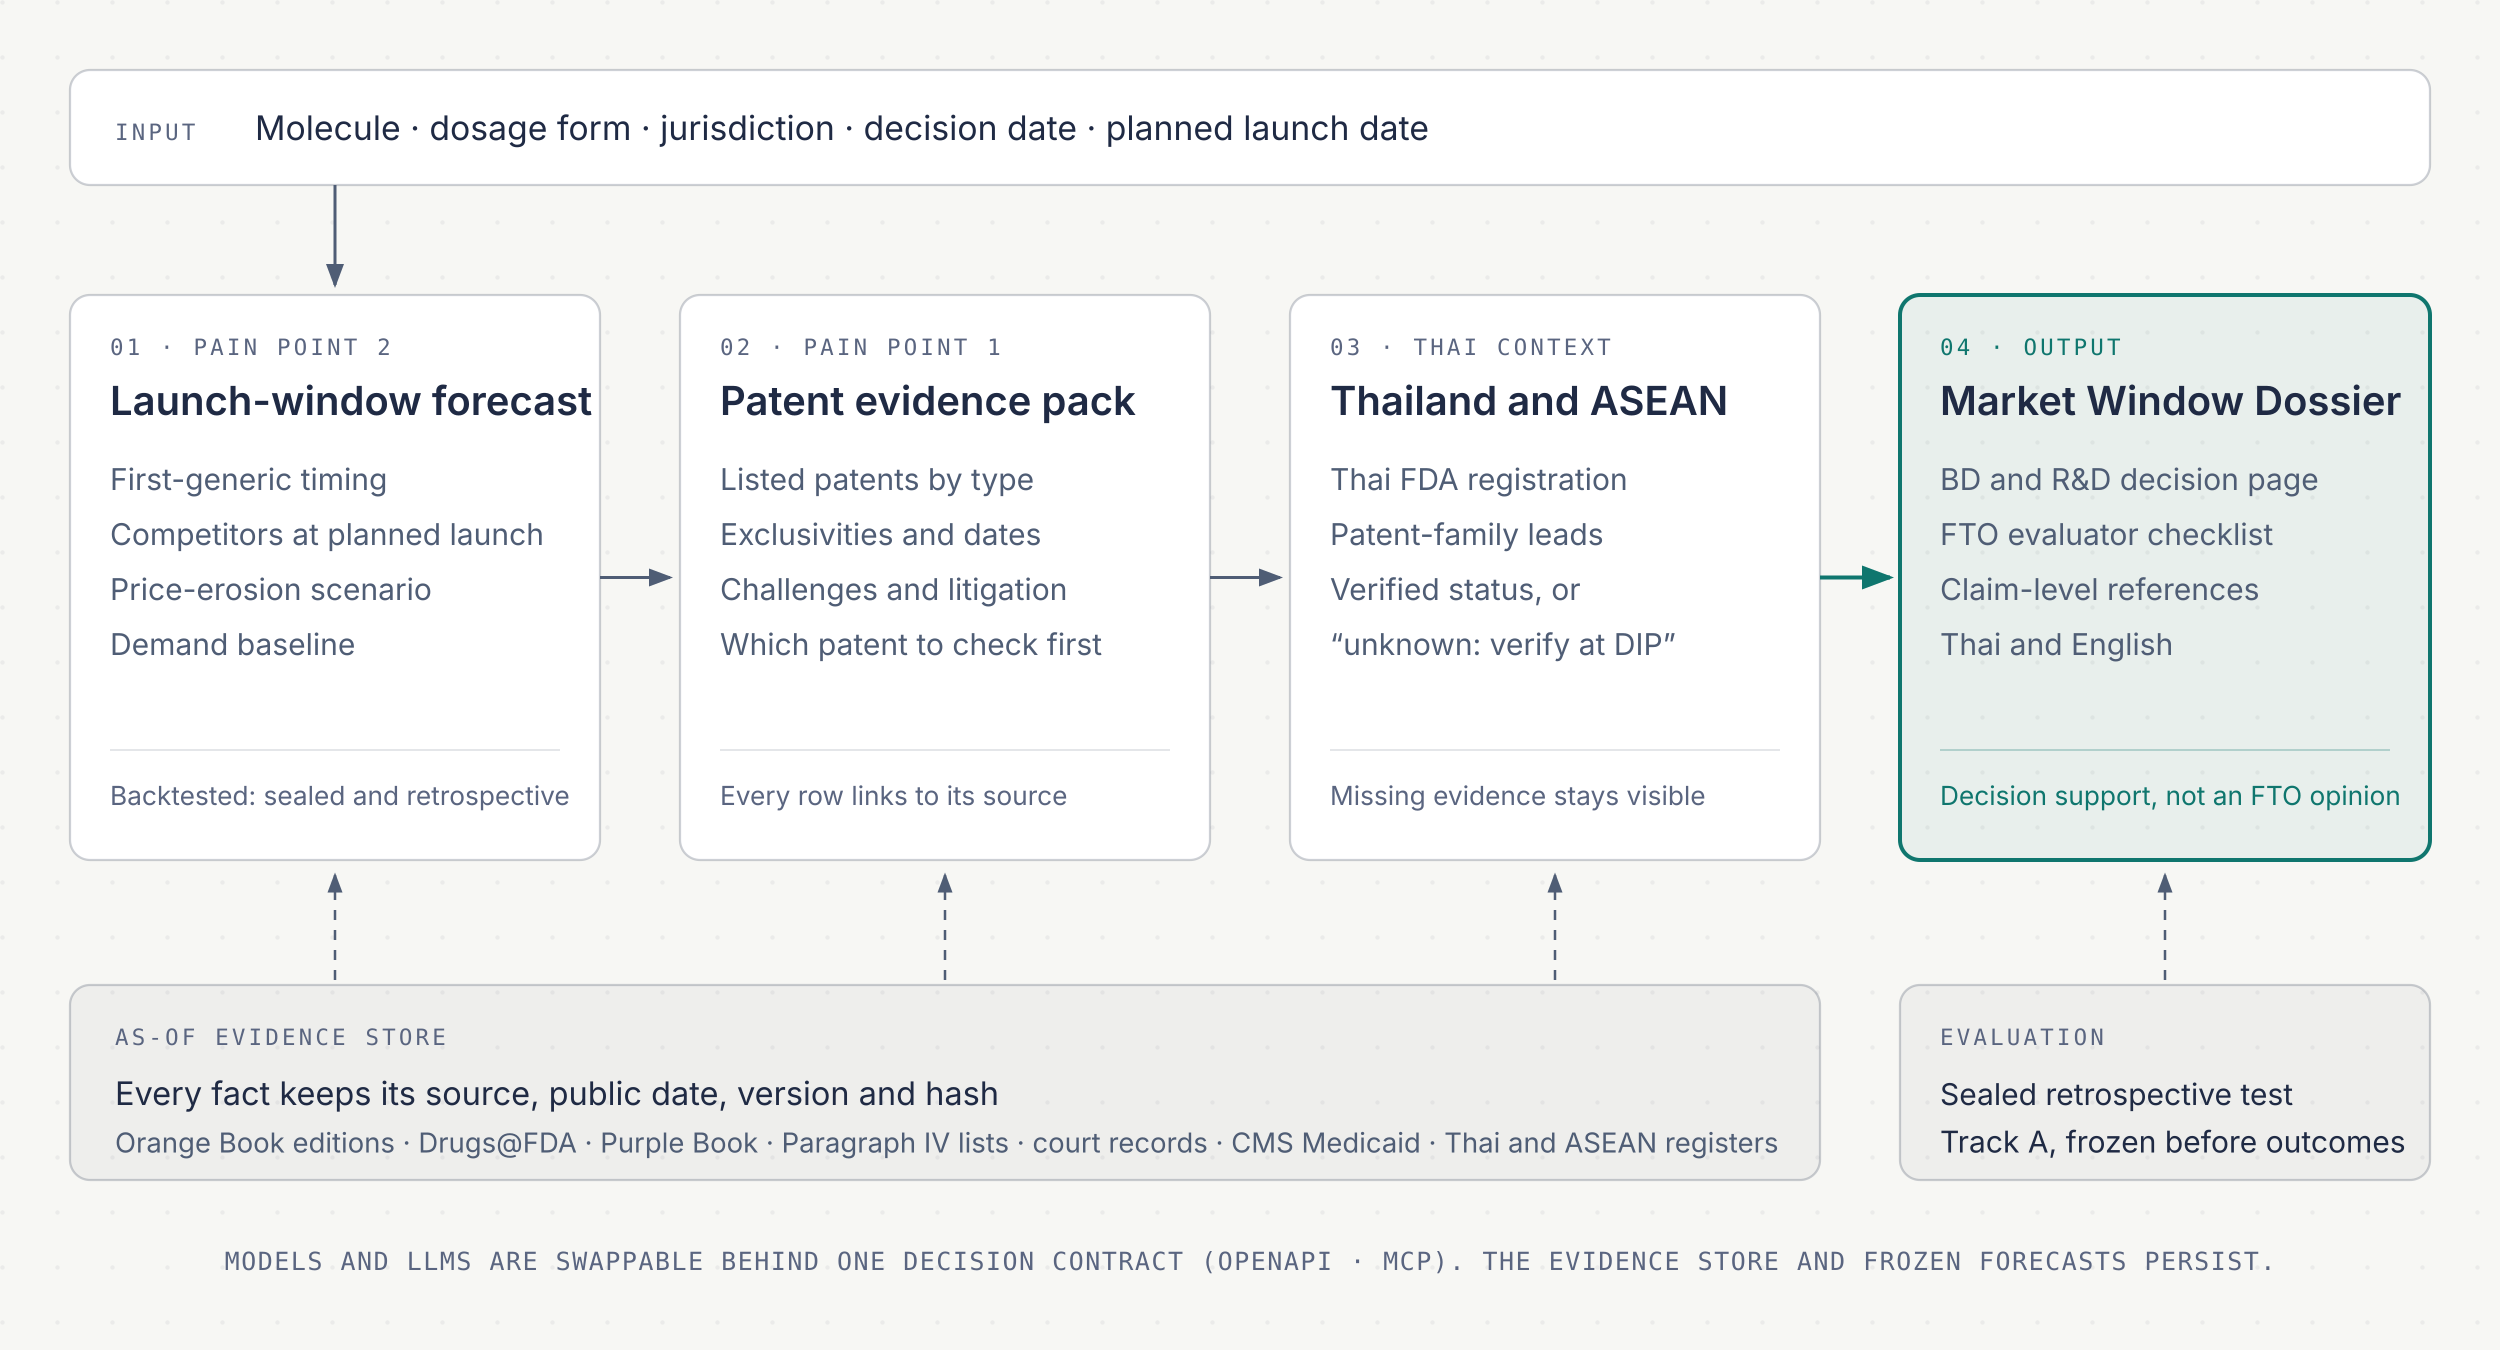
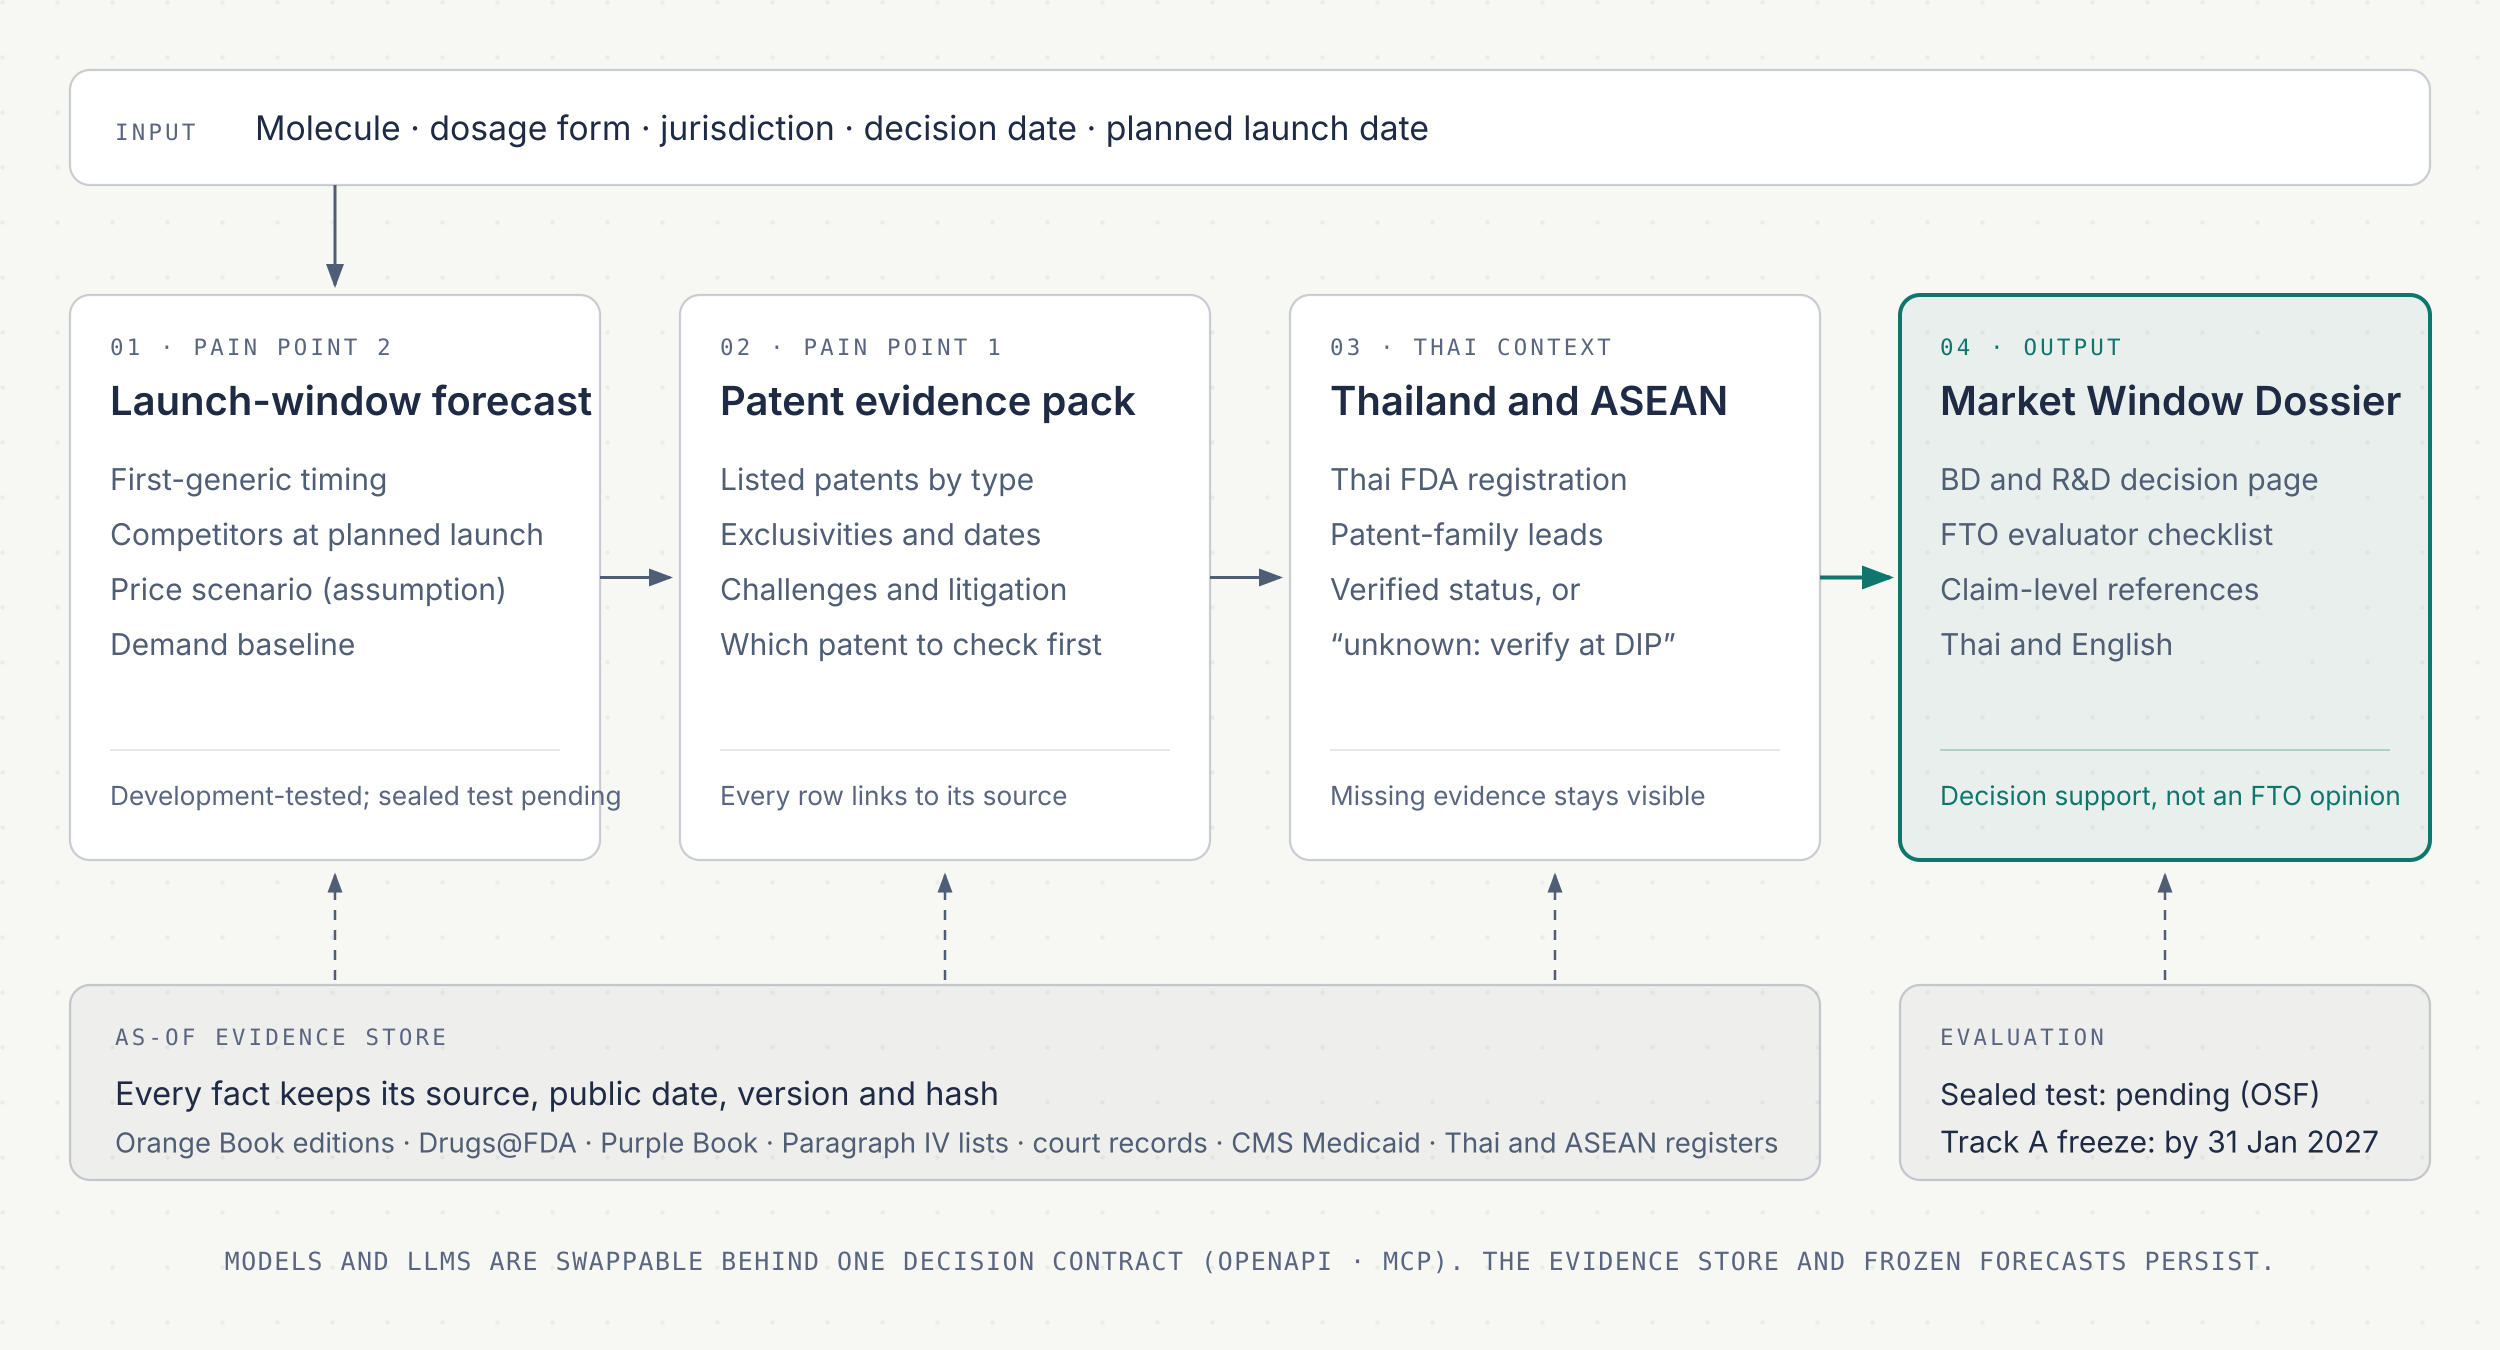
<svg xmlns="http://www.w3.org/2000/svg" viewBox="0 0 1000 540" role="img" aria-labelledby="mwd-flow-title mwd-flow-desc" id="market-window-flow-root">
  <defs>
    <pattern id="market-window-flow-dots" width="22" height="22" patternUnits="userSpaceOnUse">
      <circle cx="1" cy="1" r="0.9" fill="#1f2a44" fill-opacity="0.10" />
    </pattern>
    <marker id="market-window-flow-arrow" markerWidth="8" markerHeight="6" refX="7" refY="3" orient="auto">
      <polygon points="0 0, 8 3, 0 6" fill="#4f5d75" />
    </marker>
    <marker id="market-window-flow-arrow-accent" markerWidth="8" markerHeight="6" refX="7" refY="3" orient="auto">
      <polygon points="0 0, 8 3, 0 6" fill="#0f766e" />
    </marker>
  </defs>
  <rect width="100%" height="100%" fill="#f7f7f4" />
  <rect width="100%" height="100%" fill="url(#market-window-flow-dots)" opacity="0.55" />
  <rect x="28" y="28" width="944" height="46" rx="8" fill="#ffffff" stroke="#1f2a44" stroke-opacity="0.22" stroke-width="0.9" />
  <text x="46" y="56" fill="#5a6580" font-size="9" font-family="ui-monospace, 'SF Mono', Consolas, monospace" letter-spacing="0.14em">INPUT</text>
  <text x="102" y="56" fill="#1f2a44" font-size="13.5" font-family="system-ui, -apple-system, 'Segoe UI', sans-serif">Molecule · dosage form · jurisdiction · decision date · planned launch date</text>
  <line x1="134" y1="74" x2="134" y2="114" stroke="#4f5d75" stroke-width="1.2" marker-end="url(#market-window-flow-arrow)" />
  <g font-family="system-ui, -apple-system, 'Segoe UI', sans-serif">
    <rect x="28" y="118" width="212" height="226" rx="8" fill="#ffffff" stroke="#1f2a44" stroke-opacity="0.22" stroke-width="0.9" />
    <text x="44" y="142" fill="#5a6580" font-size="9" font-family="ui-monospace, 'SF Mono', Consolas, monospace" letter-spacing="0.14em">01 · PAIN POINT 2</text>
    <text x="44" y="166" fill="#1f2a44" font-size="16" font-weight="600">Launch-window forecast</text>
    <g fill="#4f5d75" font-size="12">
      <text x="44" y="196">First-generic timing</text>
      <text x="44" y="218">Competitors at planned launch</text>
-       <text x="44" y="240">Price-erosion scenario</text>
+       <text x="44" y="240">Price scenario (assumption)</text>
      <text x="44" y="262">Demand baseline</text>
    </g>
    <line x1="44" y1="300" x2="224" y2="300" stroke="#1f2a44" stroke-opacity="0.12" stroke-width="0.8" />
-     <text x="44" y="322" fill="#5a6580" font-size="10.5">Backtested: sealed and retrospective</text>
+     <text x="44" y="322" fill="#5a6580" font-size="10.5">Development-tested; sealed test pending</text>
    <rect x="272" y="118" width="212" height="226" rx="8" fill="#ffffff" stroke="#1f2a44" stroke-opacity="0.22" stroke-width="0.9" />
    <text x="288" y="142" fill="#5a6580" font-size="9" font-family="ui-monospace, 'SF Mono', Consolas, monospace" letter-spacing="0.14em">02 · PAIN POINT 1</text>
    <text x="288" y="166" fill="#1f2a44" font-size="16" font-weight="600">Patent evidence pack</text>
    <g fill="#4f5d75" font-size="12">
      <text x="288" y="196">Listed patents by type</text>
      <text x="288" y="218">Exclusivities and dates</text>
      <text x="288" y="240">Challenges and litigation</text>
      <text x="288" y="262">Which patent to check first</text>
    </g>
    <line x1="288" y1="300" x2="468" y2="300" stroke="#1f2a44" stroke-opacity="0.12" stroke-width="0.8" />
    <text x="288" y="322" fill="#5a6580" font-size="10.5">Every row links to its source</text>
    <rect x="516" y="118" width="212" height="226" rx="8" fill="#ffffff" stroke="#1f2a44" stroke-opacity="0.22" stroke-width="0.9" />
    <text x="532" y="142" fill="#5a6580" font-size="9" font-family="ui-monospace, 'SF Mono', Consolas, monospace" letter-spacing="0.14em">03 · THAI CONTEXT</text>
    <text x="532" y="166" fill="#1f2a44" font-size="16" font-weight="600">Thailand and ASEAN</text>
    <g fill="#4f5d75" font-size="12">
      <text x="532" y="196">Thai FDA registration</text>
      <text x="532" y="218">Patent-family leads</text>
      <text x="532" y="240">Verified status, or</text>
      <text x="532" y="262">“unknown: verify at DIP”</text>
    </g>
    <line x1="532" y1="300" x2="712" y2="300" stroke="#1f2a44" stroke-opacity="0.12" stroke-width="0.8" />
    <text x="532" y="322" fill="#5a6580" font-size="10.5">Missing evidence stays visible</text>
    <rect x="760" y="118" width="212" height="226" rx="8" fill="#0f766e" fill-opacity="0.06" stroke="#0f766e" stroke-width="1.6" />
    <text x="776" y="142" fill="#0f766e" font-size="9" font-family="ui-monospace, 'SF Mono', Consolas, monospace" letter-spacing="0.14em">04 · OUTPUT</text>
    <text x="776" y="166" fill="#1f2a44" font-size="16" font-weight="600">Market Window Dossier</text>
    <g fill="#4f5d75" font-size="12">
      <text x="776" y="196">BD and R&amp;D decision page</text>
      <text x="776" y="218">FTO evaluator checklist</text>
      <text x="776" y="240">Claim-level references</text>
      <text x="776" y="262">Thai and English</text>
    </g>
    <line x1="776" y1="300" x2="956" y2="300" stroke="#0f766e" stroke-opacity="0.25" stroke-width="0.8" />
    <text x="776" y="322" fill="#0f766e" font-size="10.5">Decision support, not an FTO opinion</text>
  </g>
  <line x1="240" y1="231" x2="268" y2="231" stroke="#4f5d75" stroke-width="1.2" marker-end="url(#market-window-flow-arrow)" />
  <line x1="484" y1="231" x2="512" y2="231" stroke="#4f5d75" stroke-width="1.2" marker-end="url(#market-window-flow-arrow)" />
  <line x1="728" y1="231" x2="756" y2="231" stroke="#0f766e" stroke-width="1.6" marker-end="url(#market-window-flow-arrow-accent)" />
  <g stroke="#4f5d75" stroke-width="1" stroke-dasharray="4 4">
    <line x1="134" y1="392" x2="134" y2="350" marker-end="url(#market-window-flow-arrow)" />
    <line x1="378" y1="392" x2="378" y2="350" marker-end="url(#market-window-flow-arrow)" />
    <line x1="622" y1="392" x2="622" y2="350" marker-end="url(#market-window-flow-arrow)" />
  </g>
  <rect x="28" y="394" width="700" height="78" rx="8" fill="#1f2a44" fill-opacity="0.04" stroke="#1f2a44" stroke-opacity="0.22" stroke-width="0.9" />
  <text x="46" y="418" fill="#5a6580" font-size="9" font-family="ui-monospace, 'SF Mono', Consolas, monospace" letter-spacing="0.14em">AS-OF EVIDENCE STORE</text>
  <text x="46" y="442" fill="#1f2a44" font-size="13" font-family="system-ui, -apple-system, 'Segoe UI', sans-serif">Every fact keeps its source, public date, version and hash</text>
  <text x="46" y="461" fill="#4f5d75" font-size="11" font-family="system-ui, -apple-system, 'Segoe UI', sans-serif">Orange Book editions · Drugs@FDA · Purple Book · Paragraph IV lists · court records · CMS Medicaid · Thai and ASEAN registers</text>
  <rect x="760" y="394" width="212" height="78" rx="8" fill="#1f2a44" fill-opacity="0.04" stroke="#1f2a44" stroke-opacity="0.22" stroke-width="0.9" />
  <text x="776" y="418" fill="#5a6580" font-size="9" font-family="ui-monospace, 'SF Mono', Consolas, monospace" letter-spacing="0.14em">EVALUATION</text>
-   <text x="776" y="442" fill="#1f2a44" font-size="12" font-family="system-ui, -apple-system, 'Segoe UI', sans-serif">Sealed retrospective test</text>
-   <text x="776" y="461" fill="#1f2a44" font-size="12" font-family="system-ui, -apple-system, 'Segoe UI', sans-serif">Track A, frozen before outcomes</text>
+   <text x="776" y="442" fill="#1f2a44" font-size="12" font-family="system-ui, -apple-system, 'Segoe UI', sans-serif">Sealed test: pending (OSF)</text>
+   <text x="776" y="461" fill="#1f2a44" font-size="12" font-family="system-ui, -apple-system, 'Segoe UI', sans-serif">Track A freeze: by 31 Jan 2027</text>
  <line x1="866" y1="392" x2="866" y2="350" stroke="#4f5d75" stroke-width="1" stroke-dasharray="4 4" marker-end="url(#market-window-flow-arrow)" />
  <text x="500" y="508" text-anchor="middle" fill="#5a6580" font-size="10" font-family="ui-monospace, 'SF Mono', Consolas, monospace" letter-spacing="0.06em">MODELS AND LLMS ARE SWAPPABLE BEHIND ONE DECISION CONTRACT (OPENAPI · MCP). THE EVIDENCE STORE AND FROZEN FORECASTS PERSIST.</text>
</svg>
